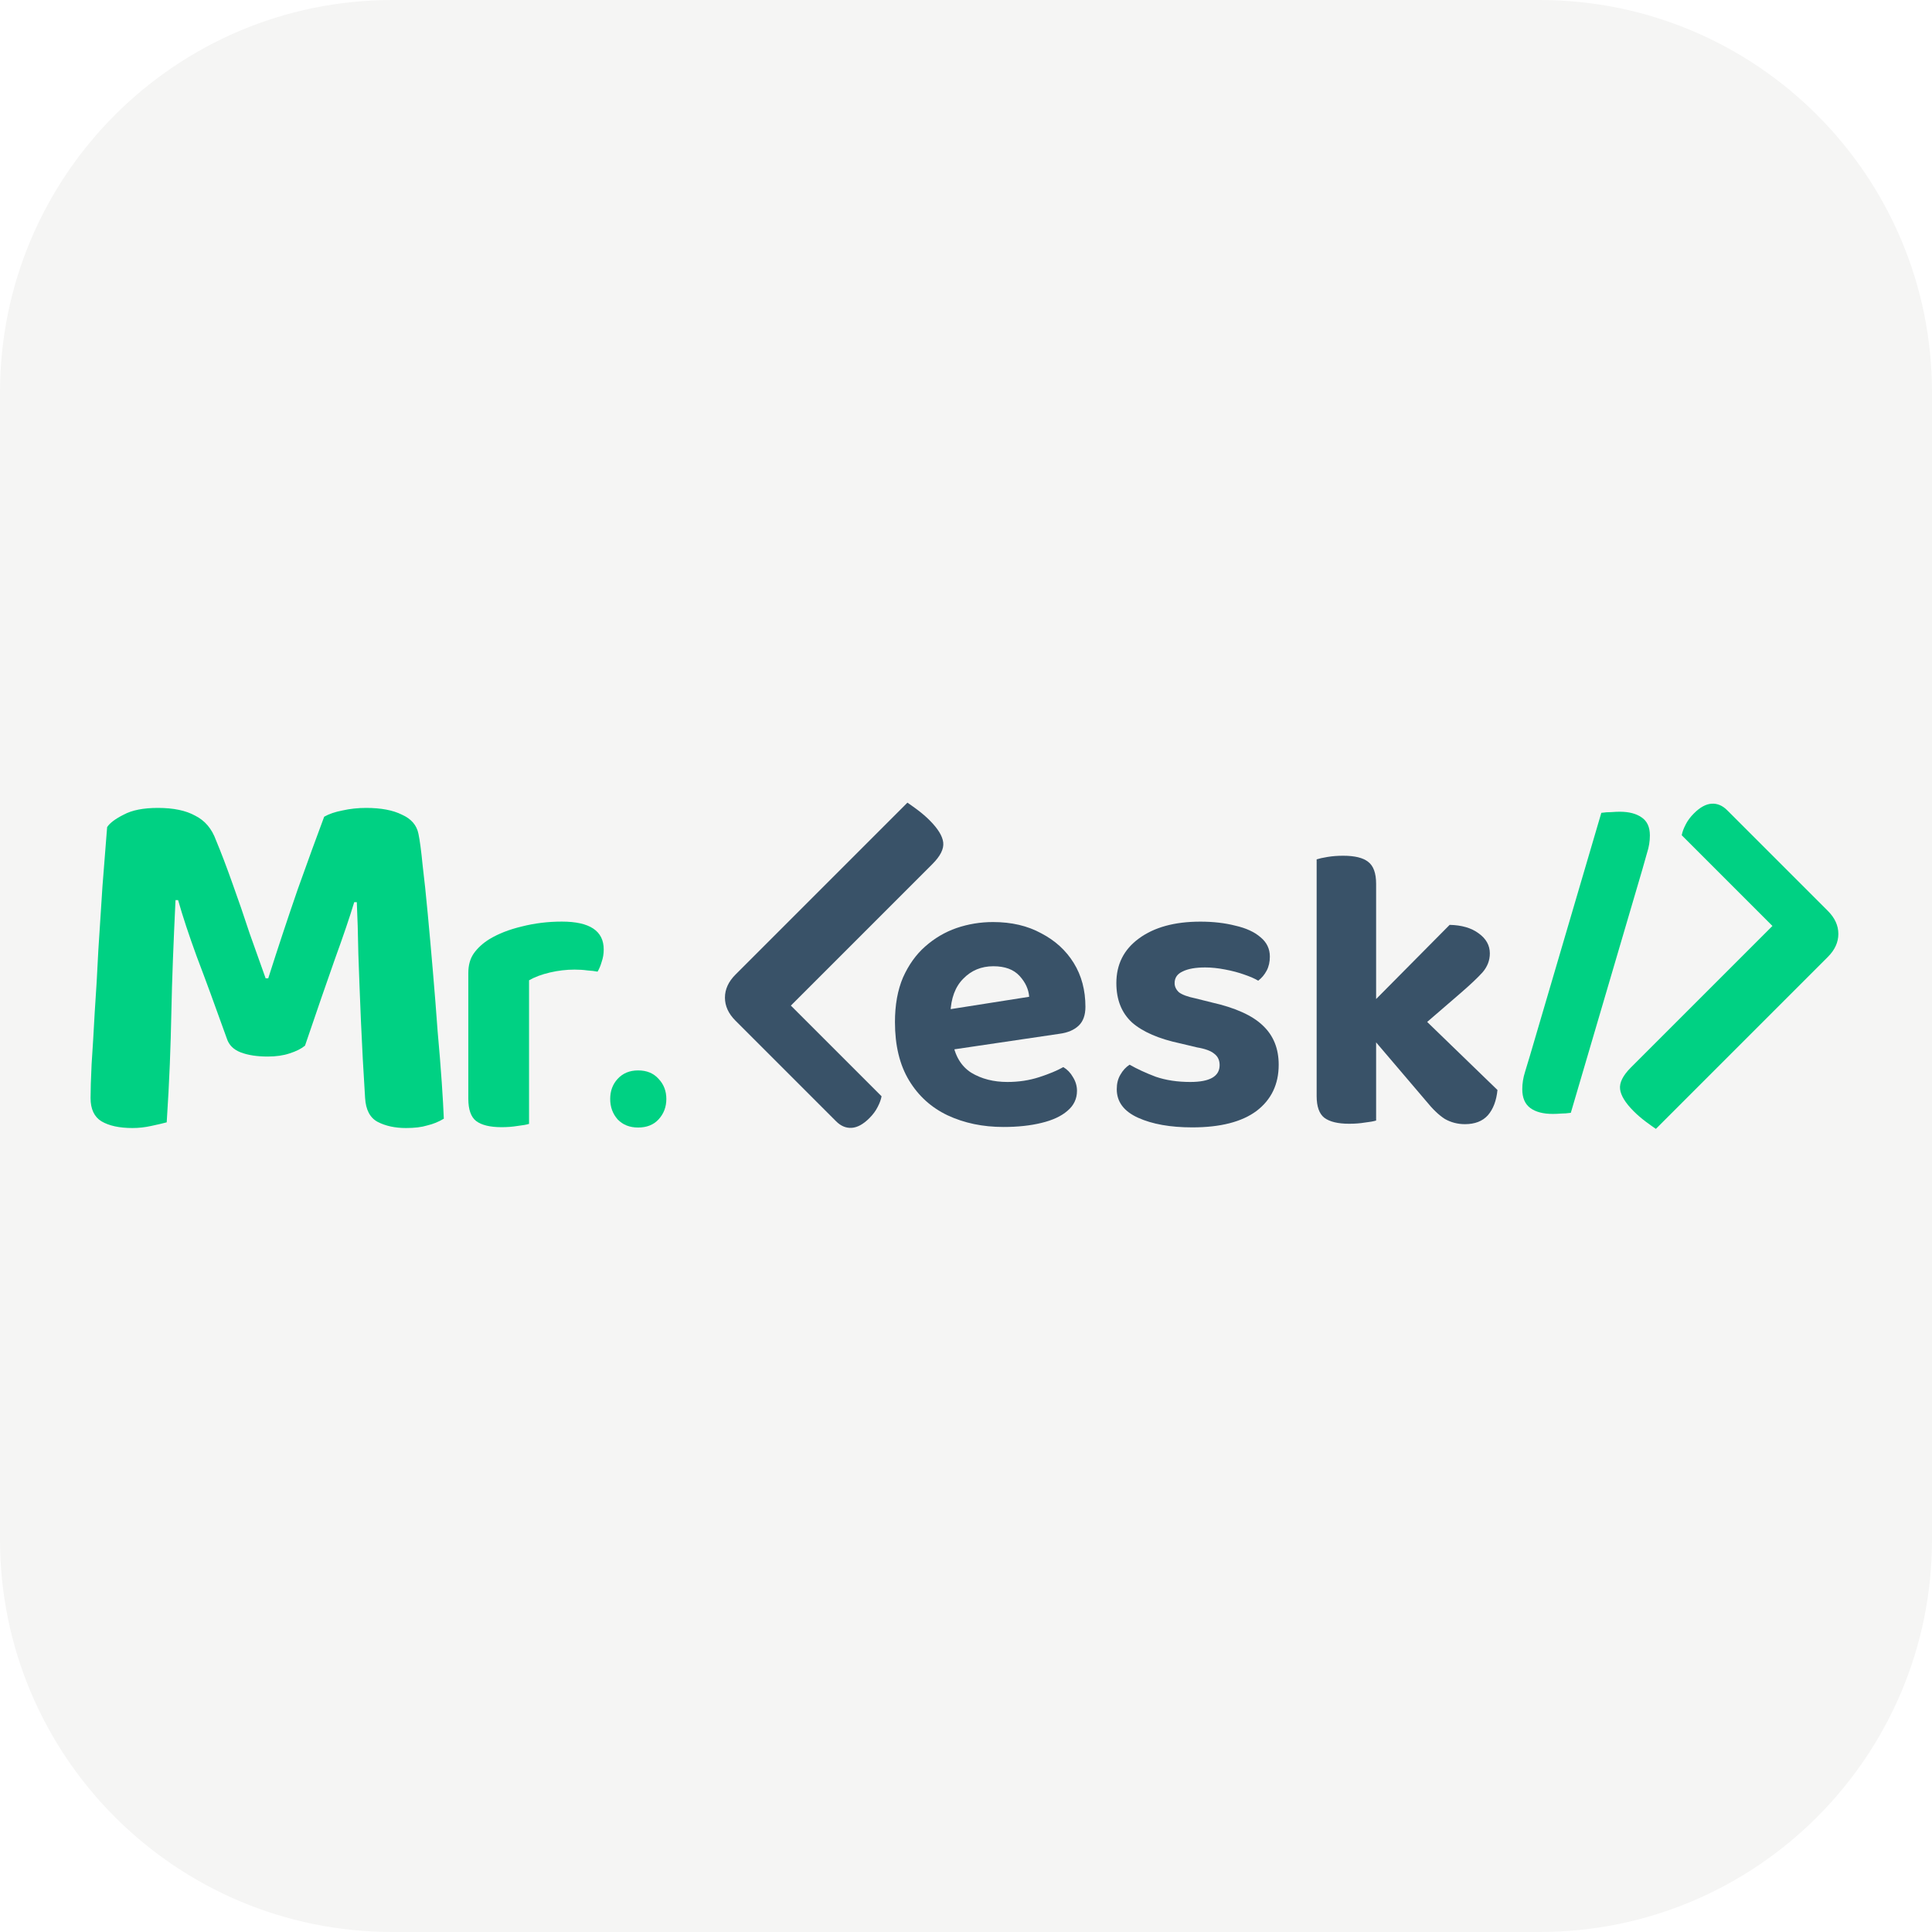
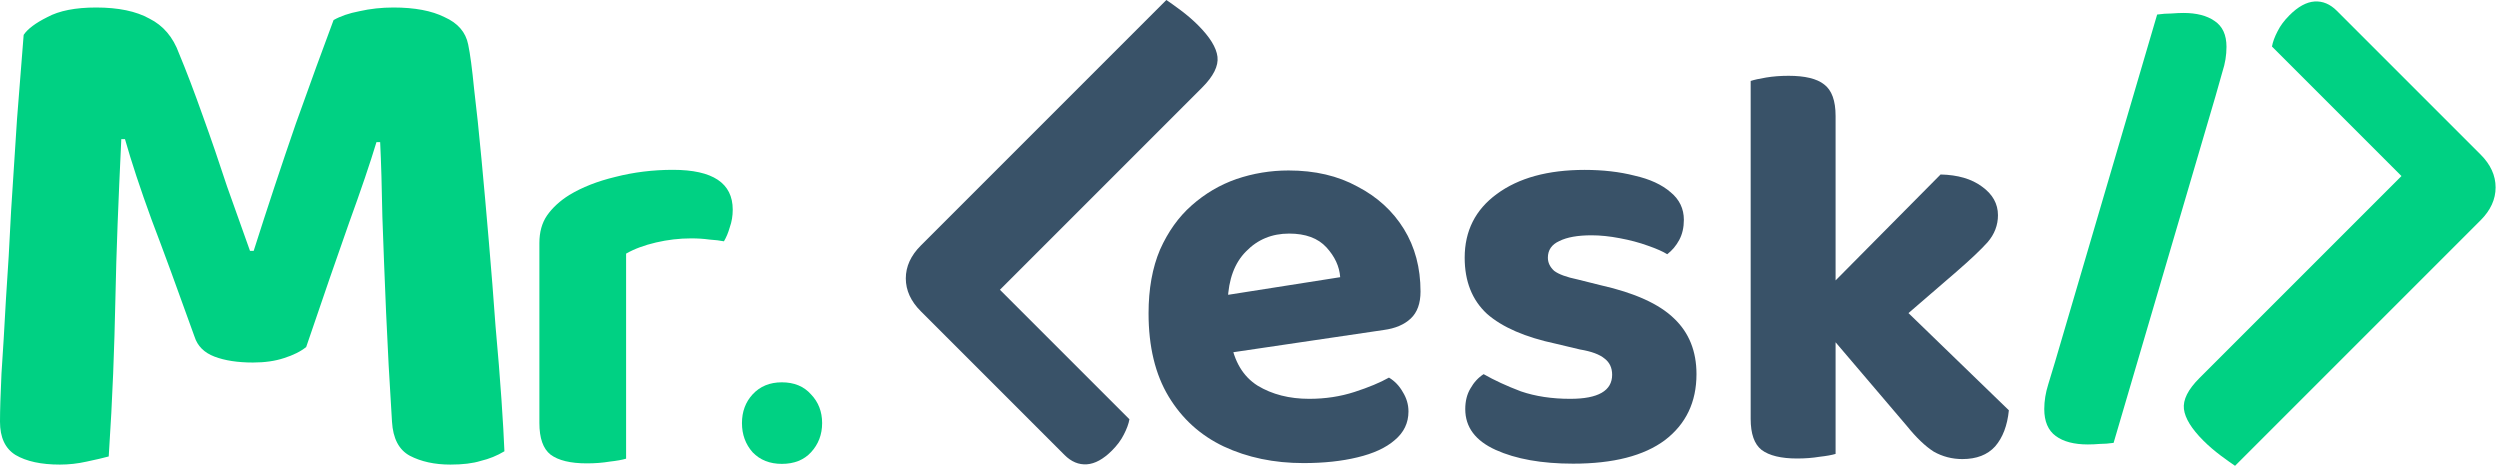
- <svg xmlns="http://www.w3.org/2000/svg" viewBox="0 0 64 64" role="img" aria-label="MrLesk">
-   <rect width="64" height="64" rx="13" fill="#F5F5F4" />
-   <g transform="translate(3.000 26.589) scale(0.03381924)">
-     <g transform="translate(480 0)">
-       <path d="M344.123 244.861L341.762 205.501L439.375 190.151C438.85 182.804 435.701 175.981 429.928 169.684C424.155 163.386 415.627 160.237 404.344 160.237C392.536 160.237 382.696 164.305 374.824 172.439C366.952 180.311 362.754 191.594 362.229 206.289L364.197 233.447C366.559 247.879 372.725 258.244 382.696 264.541C392.667 270.577 404.475 273.594 418.12 273.594C429.141 273.594 439.506 272.02 449.215 268.871C458.923 265.722 466.795 262.442 472.831 259.031C476.767 261.393 479.915 264.673 482.277 268.871C484.901 273.069 486.213 277.53 486.213 282.253C486.213 290.125 483.064 296.685 476.767 301.933C470.731 307.181 462.203 311.117 451.183 313.741C440.424 316.365 428.091 317.677 414.184 317.677C393.979 317.677 375.743 313.873 359.474 306.263C343.467 298.653 330.872 287.239 321.688 272.02C312.504 256.801 307.912 237.777 307.912 214.948C307.912 198.154 310.536 183.591 315.784 171.258C321.295 158.925 328.511 148.823 337.432 140.951C346.616 132.817 356.85 126.781 368.133 122.845C379.679 118.909 391.618 116.941 403.951 116.941C422.056 116.941 437.8 120.615 451.183 127.962C464.827 135.047 475.455 144.756 483.064 157.089C490.674 169.421 494.479 183.722 494.479 199.991C494.479 208.125 492.248 214.292 487.787 218.49C483.327 222.689 477.16 225.313 469.288 226.362L344.123 244.861Z" fill="#395268" />
-       <path d="M683.788 256.669C683.788 275.825 676.572 290.913 662.14 301.933C647.708 312.692 626.716 318.071 599.164 318.071C577.647 318.071 559.935 314.922 546.028 308.625C532.121 302.327 525.167 293.012 525.167 280.679C525.167 275.169 526.348 270.445 528.71 266.509C531.071 262.311 534.089 259.031 537.762 256.669C545.11 260.868 553.638 264.804 563.346 268.477C573.318 271.889 584.601 273.594 597.196 273.594C616.351 273.594 625.929 268.084 625.929 257.063C625.929 252.34 624.223 248.666 620.812 246.042C617.401 243.156 611.759 241.057 603.887 239.745L587.356 235.809C566.364 231.348 550.62 224.525 540.124 215.341C529.89 205.895 524.774 193.037 524.774 176.769C524.774 158.401 532.121 143.837 546.815 133.079C561.772 122.058 581.846 116.548 607.036 116.548C619.631 116.548 631.046 117.86 641.279 120.484C651.775 122.845 660.041 126.65 666.076 131.898C672.111 136.884 675.129 143.181 675.129 150.791C675.129 156.039 674.079 160.631 671.98 164.567C669.881 168.503 667.126 171.783 663.714 174.407C660.828 172.57 656.367 170.602 650.332 168.503C644.559 166.404 638.13 164.698 631.046 163.386C624.223 162.074 617.794 161.418 611.759 161.418C602.313 161.418 594.966 162.73 589.718 165.354C584.47 167.716 581.846 171.521 581.846 176.769C581.846 180.18 583.289 183.197 586.175 185.821C589.324 188.183 594.703 190.151 602.313 191.725L618.057 195.661C641.41 200.909 658.204 208.519 668.438 218.49C678.671 228.199 683.788 240.925 683.788 256.669Z" fill="#395268" />
-       <path d="M804.405 236.202L762.29 209.437L851.243 119.697C863.051 119.959 872.498 122.714 879.582 127.962C886.93 133.21 890.603 139.77 890.603 147.642C890.603 154.465 888.242 160.631 883.518 166.141C878.795 171.389 871.579 178.212 861.87 186.609L804.405 236.202ZM764.651 217.703L811.096 197.236L898.082 281.466C897.032 291.962 893.883 300.228 888.635 306.263C883.387 312.036 875.909 314.922 866.2 314.922C859.115 314.922 852.555 313.217 846.52 309.805C840.747 306.132 834.581 300.228 828.021 292.093L764.651 217.703ZM720.962 207.469L779.214 208.65V311.38C776.59 312.167 772.917 312.823 768.194 313.348C763.47 314.135 758.354 314.529 752.843 314.529C741.822 314.529 733.688 312.561 728.44 308.625C723.454 304.689 720.962 297.604 720.962 287.37V207.469ZM779.214 238.957L720.962 237.777V55.54C723.323 54.753 726.866 53.965 731.589 53.178C736.312 52.391 741.429 51.998 746.939 51.998C758.222 51.998 766.357 53.965 771.342 57.901C776.59 61.837 779.214 69.053 779.214 79.549V238.957Z" fill="#395268" />
-       <path d="M1039.9 65.771L969.93 303.803C966.524 304.286 963.379 304.528 960.496 304.528C957.614 304.769 954.862 304.89 952.242 304.89C942.808 304.89 935.47 302.958 930.229 299.093C924.988 295.229 922.367 289.07 922.367 280.616C922.367 275.061 923.285 269.385 925.119 263.588C926.953 257.549 928.526 252.356 929.836 248.009L999.805 9.977C1003.21 9.494 1006.49 9.252 1009.63 9.252C1012.78 9.011 1015.53 8.89 1017.89 8.89C1026.8 8.89 1033.87 10.702 1039.11 14.325C1044.62 17.948 1047.37 23.865 1047.37 32.077C1047.37 37.874 1046.45 43.55 1044.62 49.106C1043.04 54.661 1041.47 60.216 1039.9 65.771Z" fill="#00D183" />
-     </g>
-     <g transform="scale(3.32)">
-       <path d="M63.269 71.697C62.148 72.614 60.62 73.378 58.684 73.99C56.85 74.601 54.711 74.907 52.266 74.907C49.107 74.907 46.459 74.499 44.319 73.684C42.179 72.869 40.804 71.493 40.193 69.558C36.729 59.879 33.774 51.83 31.329 45.412C28.986 38.993 27.152 33.44 25.827 28.754H25.063C24.758 35.172 24.503 41.031 24.299 46.328C24.095 51.626 23.942 56.822 23.84 61.917C23.739 66.909 23.586 72.003 23.382 77.199C23.178 82.395 22.873 88.1 22.465 94.315C21.344 94.621 19.816 94.978 17.88 95.385C16.047 95.793 14.213 95.996 12.379 95.996C8.507 95.996 5.451 95.334 3.209 94.01C1.07 92.685 0 90.393 0 87.132C0 84.891 0.102 81.58 0.306 77.199C0.611 72.716 0.917 67.622 1.223 61.917C1.63 56.109 1.987 49.996 2.292 43.578C2.7 37.159 3.107 30.842 3.515 24.628C4.024 18.311 4.483 12.504 4.89 7.206C5.705 5.983 7.336 4.76 9.781 3.538C12.226 2.213 15.588 1.551 19.867 1.551C24.452 1.551 28.12 2.315 30.87 3.843C33.723 5.27 35.761 7.664 36.983 11.026C38.512 14.694 40.142 18.973 41.874 23.863C43.606 28.652 45.287 33.542 46.917 38.535C48.649 43.425 50.228 47.857 51.654 51.83H52.419C55.271 42.864 58.175 34.103 61.13 25.544C64.186 16.986 66.784 9.855 68.924 4.149C70.35 3.334 72.133 2.723 74.272 2.315C76.514 1.806 78.857 1.551 81.302 1.551C85.683 1.551 89.198 2.213 91.847 3.538C94.598 4.76 96.228 6.645 96.738 9.192C97.145 11.128 97.553 14.184 97.96 18.362C98.47 22.539 98.979 27.378 99.488 32.88C99.998 38.28 100.507 43.985 101.017 49.996C101.526 55.906 101.985 61.713 102.392 67.418C102.901 73.022 103.309 78.065 103.615 82.548C103.92 87.031 104.124 90.597 104.226 93.246C102.698 94.162 101.068 94.825 99.336 95.232C97.705 95.742 95.617 95.996 93.07 95.996C89.809 95.996 87.008 95.385 84.665 94.162C82.423 92.94 81.2 90.597 80.997 87.132C80.487 79.186 80.08 71.646 79.774 64.515C79.468 57.281 79.214 50.709 79.01 44.8C78.908 38.789 78.755 33.644 78.552 29.365H77.787C76.463 33.746 74.578 39.299 72.133 46.023C69.79 52.645 66.835 61.203 63.269 71.697Z" fill="#00D183" />
-     </g>
-     <g transform="translate(51.3 65.8) scale(2.63)">
-       <path d="M143.803 41.133V60.236H121.185V38.382C121.185 35.529 121.847 33.135 123.171 31.199C124.598 29.161 126.533 27.378 128.979 25.85C132.341 23.812 136.365 22.233 141.052 21.113C145.84 19.89 150.832 19.279 156.028 19.279C166.42 19.279 171.617 22.743 171.617 29.671C171.617 31.301 171.362 32.829 170.852 34.255C170.445 35.682 169.935 36.904 169.324 37.923C168.305 37.719 167.032 37.567 165.504 37.465C164.077 37.261 162.498 37.159 160.766 37.159C157.71 37.159 154.653 37.516 151.597 38.229C148.54 38.942 145.942 39.91 143.803 41.133ZM121.185 54.428L143.803 54.887V94.621C142.784 94.927 141.357 95.181 139.523 95.385C137.69 95.691 135.703 95.844 133.563 95.844C129.284 95.844 126.126 95.079 124.088 93.551C122.152 92.023 121.185 89.272 121.185 85.299V54.428Z" fill="#00D183" />
-     </g>
-     <g transform="translate(156 116) scale(2.08)">
-       <path d="M169.705 83.77C169.705 80.001 170.877 76.842 173.22 74.295C175.665 71.646 178.874 70.322 182.848 70.322C186.923 70.322 190.132 71.646 192.476 74.295C194.921 76.842 196.144 80.001 196.144 83.77C196.144 87.54 194.921 90.749 192.476 93.398C190.132 95.945 186.923 97.219 182.848 97.219C178.874 97.219 175.665 95.945 173.22 93.398C170.877 90.749 169.705 87.54 169.705 83.77Z" fill="#00D183" />
-     </g>
-     <g transform="translate(480 0)">
-       <path d="M246.864 73.258L289.169 115.563L173.667 231.064L151.68 213.53C144.815 206.665 141.382 199.151 141.382 190.987C141.382 182.823 144.815 175.308 151.68 168.443L246.864 73.258ZM151.68 213.53L186.191 179.019L294.796 287.624C294.239 290.778 292.941 294.303 290.9 298.2C289.044 301.911 286.354 305.529 282.828 309.054C276.891 314.992 271.139 318.146 265.573 318.517C260.006 318.888 254.904 316.754 250.265 312.116L151.68 213.53ZM236.288 168.443L193.984 126.139L320.123 0C322.349 1.484 325.596 3.804 329.864 6.958C334.317 10.298 338.306 13.73 341.832 17.256C349.996 25.42 354.449 32.656 355.191 38.964C355.933 45.273 352.408 52.324 344.615 60.117L236.288 168.443Z" fill="#395268" />
-       <path d="M1126.5 246.288L1084.2 203.984L1199.7 88.483L1221.69 106.017C1228.55 112.882 1231.98 120.396 1231.98 128.56C1231.98 136.724 1228.55 144.239 1221.69 151.104L1126.5 246.288ZM1221.69 106.017L1187.17 140.528L1078.57 31.923C1079.13 28.769 1080.42 25.243 1082.47 21.347C1084.32 17.636 1087.01 14.018 1090.54 10.493C1096.47 4.555 1102.23 1.401 1107.79 1.03C1113.36 0.659 1118.46 2.792 1123.1 7.431L1221.69 106.017ZM1137.08 151.104L1179.38 193.408L1053.24 319.547C1051.02 318.063 1047.77 315.743 1043.5 312.589C1039.05 309.249 1035.06 305.817 1031.53 302.291C1023.37 294.127 1018.92 286.891 1018.17 280.582C1017.43 274.274 1020.96 267.223 1028.75 259.43L1137.08 151.104Z" fill="#00D183" />
-     </g>
+ <svg xmlns="http://www.w3.org/2000/svg" width="1715" height="320" viewBox="0 0 1715 320" fill="none">
+   <g transform="translate(480 0)">
+     <path d="M344.123 244.861L341.762 205.501L439.375 190.151C438.85 182.804 435.701 175.981 429.928 169.684C424.155 163.386 415.627 160.237 404.344 160.237C392.536 160.237 382.696 164.305 374.824 172.439C366.952 180.311 362.754 191.594 362.229 206.289L364.197 233.447C366.559 247.879 372.725 258.244 382.696 264.541C392.667 270.577 404.475 273.594 418.12 273.594C429.141 273.594 439.506 272.02 449.215 268.871C458.923 265.722 466.795 262.442 472.831 259.031C476.767 261.393 479.915 264.673 482.277 268.871C484.901 273.069 486.213 277.53 486.213 282.253C486.213 290.125 483.064 296.685 476.767 301.933C470.731 307.181 462.203 311.117 451.183 313.741C440.424 316.365 428.091 317.677 414.184 317.677C393.979 317.677 375.743 313.873 359.474 306.263C343.467 298.653 330.872 287.239 321.688 272.02C312.504 256.801 307.912 237.777 307.912 214.948C307.912 198.154 310.536 183.591 315.784 171.258C321.295 158.925 328.511 148.823 337.432 140.951C346.616 132.817 356.85 126.781 368.133 122.845C379.679 118.909 391.618 116.941 403.951 116.941C422.056 116.941 437.8 120.615 451.183 127.962C464.827 135.047 475.455 144.756 483.064 157.089C490.674 169.421 494.479 183.722 494.479 199.991C494.479 208.125 492.248 214.292 487.787 218.49C483.327 222.689 477.16 225.313 469.288 226.362L344.123 244.861Z" fill="#395268" />
+     <path d="M683.788 256.669C683.788 275.825 676.572 290.913 662.14 301.933C647.708 312.692 626.716 318.071 599.164 318.071C577.647 318.071 559.935 314.922 546.028 308.625C532.121 302.327 525.167 293.012 525.167 280.679C525.167 275.169 526.348 270.445 528.71 266.509C531.071 262.311 534.089 259.031 537.762 256.669C545.11 260.868 553.638 264.804 563.346 268.477C573.318 271.889 584.601 273.594 597.196 273.594C616.351 273.594 625.929 268.084 625.929 257.063C625.929 252.34 624.223 248.666 620.812 246.042C617.401 243.156 611.759 241.057 603.887 239.745L587.356 235.809C566.364 231.348 550.62 224.525 540.124 215.341C529.89 205.895 524.774 193.037 524.774 176.769C524.774 158.401 532.121 143.837 546.815 133.079C561.772 122.058 581.846 116.548 607.036 116.548C619.631 116.548 631.046 117.86 641.279 120.484C651.775 122.845 660.041 126.65 666.076 131.898C672.111 136.884 675.129 143.181 675.129 150.791C675.129 156.039 674.079 160.631 671.98 164.567C669.881 168.503 667.126 171.783 663.714 174.407C660.828 172.57 656.367 170.602 650.332 168.503C644.559 166.404 638.13 164.698 631.046 163.386C624.223 162.074 617.794 161.418 611.759 161.418C602.313 161.418 594.966 162.73 589.718 165.354C584.47 167.716 581.846 171.521 581.846 176.769C581.846 180.18 583.289 183.197 586.175 185.821C589.324 188.183 594.703 190.151 602.313 191.725L618.057 195.661C641.41 200.909 658.204 208.519 668.438 218.49C678.671 228.199 683.788 240.925 683.788 256.669Z" fill="#395268" />
+     <path d="M804.405 236.202L762.29 209.437L851.243 119.697C863.051 119.959 872.498 122.714 879.582 127.962C886.93 133.21 890.603 139.77 890.603 147.642C890.603 154.465 888.242 160.631 883.518 166.141C878.795 171.389 871.579 178.212 861.87 186.609L804.405 236.202ZM764.651 217.703L811.096 197.236L898.082 281.466C897.032 291.962 893.883 300.228 888.635 306.263C883.387 312.036 875.909 314.922 866.2 314.922C859.115 314.922 852.555 313.217 846.52 309.805C840.747 306.132 834.581 300.228 828.021 292.093L764.651 217.703ZM720.962 207.469L779.214 208.65V311.38C776.59 312.167 772.917 312.823 768.194 313.348C763.47 314.135 758.354 314.529 752.843 314.529C741.822 314.529 733.688 312.561 728.44 308.625C723.454 304.689 720.962 297.604 720.962 287.37V207.469ZM779.214 238.957L720.962 237.777V55.54C723.323 54.753 726.866 53.965 731.589 53.178C736.312 52.391 741.429 51.998 746.939 51.998C758.222 51.998 766.357 53.965 771.342 57.901C776.59 61.837 779.214 69.053 779.214 79.549V238.957Z" fill="#395268" />
+     <path d="M1039.9 65.771L969.93 303.803C966.524 304.286 963.379 304.528 960.496 304.528C957.614 304.769 954.862 304.89 952.242 304.89C942.808 304.89 935.47 302.958 930.229 299.093C924.988 295.229 922.367 289.07 922.367 280.616C922.367 275.061 923.285 269.385 925.119 263.588C926.953 257.549 928.526 252.356 929.836 248.009L999.805 9.977C1003.21 9.494 1006.49 9.252 1009.63 9.252C1012.78 9.011 1015.53 8.89 1017.89 8.89C1026.8 8.89 1033.87 10.702 1039.11 14.325C1044.62 17.948 1047.37 23.865 1047.37 32.077C1047.37 37.874 1046.45 43.55 1044.62 49.106C1043.04 54.661 1041.47 60.216 1039.9 65.771Z" fill="#00D183" />
+   </g>
+   <g transform="scale(3.32)">
+     <path d="M63.269 71.697C62.148 72.614 60.62 73.378 58.684 73.99C56.85 74.601 54.711 74.907 52.266 74.907C49.107 74.907 46.459 74.499 44.319 73.684C42.179 72.869 40.804 71.493 40.193 69.558C36.729 59.879 33.774 51.83 31.329 45.412C28.986 38.993 27.152 33.44 25.827 28.754H25.063C24.758 35.172 24.503 41.031 24.299 46.328C24.095 51.626 23.942 56.822 23.84 61.917C23.739 66.909 23.586 72.003 23.382 77.199C23.178 82.395 22.873 88.1 22.465 94.315C21.344 94.621 19.816 94.978 17.88 95.385C16.047 95.793 14.213 95.996 12.379 95.996C8.507 95.996 5.451 95.334 3.209 94.01C1.07 92.685 0 90.393 0 87.132C0 84.891 0.102 81.58 0.306 77.199C0.611 72.716 0.917 67.622 1.223 61.917C1.63 56.109 1.987 49.996 2.292 43.578C2.7 37.159 3.107 30.842 3.515 24.628C4.024 18.311 4.483 12.504 4.89 7.206C5.705 5.983 7.336 4.76 9.781 3.538C12.226 2.213 15.588 1.551 19.867 1.551C24.452 1.551 28.12 2.315 30.87 3.843C33.723 5.27 35.761 7.664 36.983 11.026C38.512 14.694 40.142 18.973 41.874 23.863C43.606 28.652 45.287 33.542 46.917 38.535C48.649 43.425 50.228 47.857 51.654 51.83H52.419C55.271 42.864 58.175 34.103 61.13 25.544C64.186 16.986 66.784 9.855 68.924 4.149C70.35 3.334 72.133 2.723 74.272 2.315C76.514 1.806 78.857 1.551 81.302 1.551C85.683 1.551 89.198 2.213 91.847 3.538C94.598 4.76 96.228 6.645 96.738 9.192C97.145 11.128 97.553 14.184 97.96 18.362C98.47 22.539 98.979 27.378 99.488 32.88C99.998 38.28 100.507 43.985 101.017 49.996C101.526 55.906 101.985 61.713 102.392 67.418C102.901 73.022 103.309 78.065 103.615 82.548C103.92 87.031 104.124 90.597 104.226 93.246C102.698 94.162 101.068 94.825 99.336 95.232C97.705 95.742 95.617 95.996 93.07 95.996C89.809 95.996 87.008 95.385 84.665 94.162C82.423 92.94 81.2 90.597 80.997 87.132C80.487 79.186 80.08 71.646 79.774 64.515C79.468 57.281 79.214 50.709 79.01 44.8C78.908 38.789 78.755 33.644 78.552 29.365H77.787C76.463 33.746 74.578 39.299 72.133 46.023C69.79 52.645 66.835 61.203 63.269 71.697Z" fill="#00D183" />
+   </g>
+   <g transform="translate(51.3 65.8) scale(2.63)">
+     <path d="M143.803 41.133V60.236H121.185V38.382C121.185 35.529 121.847 33.135 123.171 31.199C124.598 29.161 126.533 27.378 128.979 25.85C132.341 23.812 136.365 22.233 141.052 21.113C145.84 19.89 150.832 19.279 156.028 19.279C166.42 19.279 171.617 22.743 171.617 29.671C171.617 31.301 171.362 32.829 170.852 34.255C170.445 35.682 169.935 36.904 169.324 37.923C168.305 37.719 167.032 37.567 165.504 37.465C164.077 37.261 162.498 37.159 160.766 37.159C157.71 37.159 154.653 37.516 151.597 38.229C148.54 38.942 145.942 39.91 143.803 41.133ZM121.185 54.428L143.803 54.887V94.621C142.784 94.927 141.357 95.181 139.523 95.385C137.69 95.691 135.703 95.844 133.563 95.844C129.284 95.844 126.126 95.079 124.088 93.551C122.152 92.023 121.185 89.272 121.185 85.299V54.428Z" fill="#00D183" />
+   </g>
+   <g transform="translate(156 116) scale(2.08)">
+     <path d="M169.705 83.77C169.705 80.001 170.877 76.842 173.22 74.295C175.665 71.646 178.874 70.322 182.848 70.322C186.923 70.322 190.132 71.646 192.476 74.295C194.921 76.842 196.144 80.001 196.144 83.77C196.144 87.54 194.921 90.749 192.476 93.398C190.132 95.945 186.923 97.219 182.848 97.219C178.874 97.219 175.665 95.945 173.22 93.398C170.877 90.749 169.705 87.54 169.705 83.77Z" fill="#00D183" />
+   </g>
+   <g transform="translate(480 0)">
+     <path d="M246.864 73.258L289.169 115.563L173.667 231.064L151.68 213.53C144.815 206.665 141.382 199.151 141.382 190.987C141.382 182.823 144.815 175.308 151.68 168.443L246.864 73.258ZM151.68 213.53L186.191 179.019L294.796 287.624C294.239 290.778 292.941 294.303 290.9 298.2C289.044 301.911 286.354 305.529 282.828 309.054C276.891 314.992 271.139 318.146 265.573 318.517C260.006 318.888 254.904 316.754 250.265 312.116L151.68 213.53ZM236.288 168.443L193.984 126.139L320.123 0C322.349 1.484 325.596 3.804 329.864 6.958C334.317 10.298 338.306 13.73 341.832 17.256C349.996 25.42 354.449 32.656 355.191 38.964C355.933 45.273 352.408 52.324 344.615 60.117L236.288 168.443Z" fill="#395268" />
+     <path d="M1126.5 246.288L1084.2 203.984L1199.7 88.483L1221.69 106.017C1228.55 112.882 1231.98 120.396 1231.98 128.56C1231.98 136.724 1228.55 144.239 1221.69 151.104L1126.5 246.288ZM1221.69 106.017L1187.17 140.528L1078.57 31.923C1079.13 28.769 1080.42 25.243 1082.47 21.347C1084.32 17.636 1087.01 14.018 1090.54 10.493C1096.47 4.555 1102.23 1.401 1107.79 1.03C1113.36 0.659 1118.46 2.792 1123.1 7.431L1221.69 106.017ZM1137.08 151.104L1179.38 193.408L1053.24 319.547C1051.02 318.063 1047.77 315.743 1043.5 312.589C1039.05 309.249 1035.06 305.817 1031.53 302.291C1023.37 294.127 1018.92 286.891 1018.17 280.582C1017.43 274.274 1020.96 267.223 1028.75 259.43L1137.08 151.104Z" fill="#00D183" />
  </g>
</svg>
